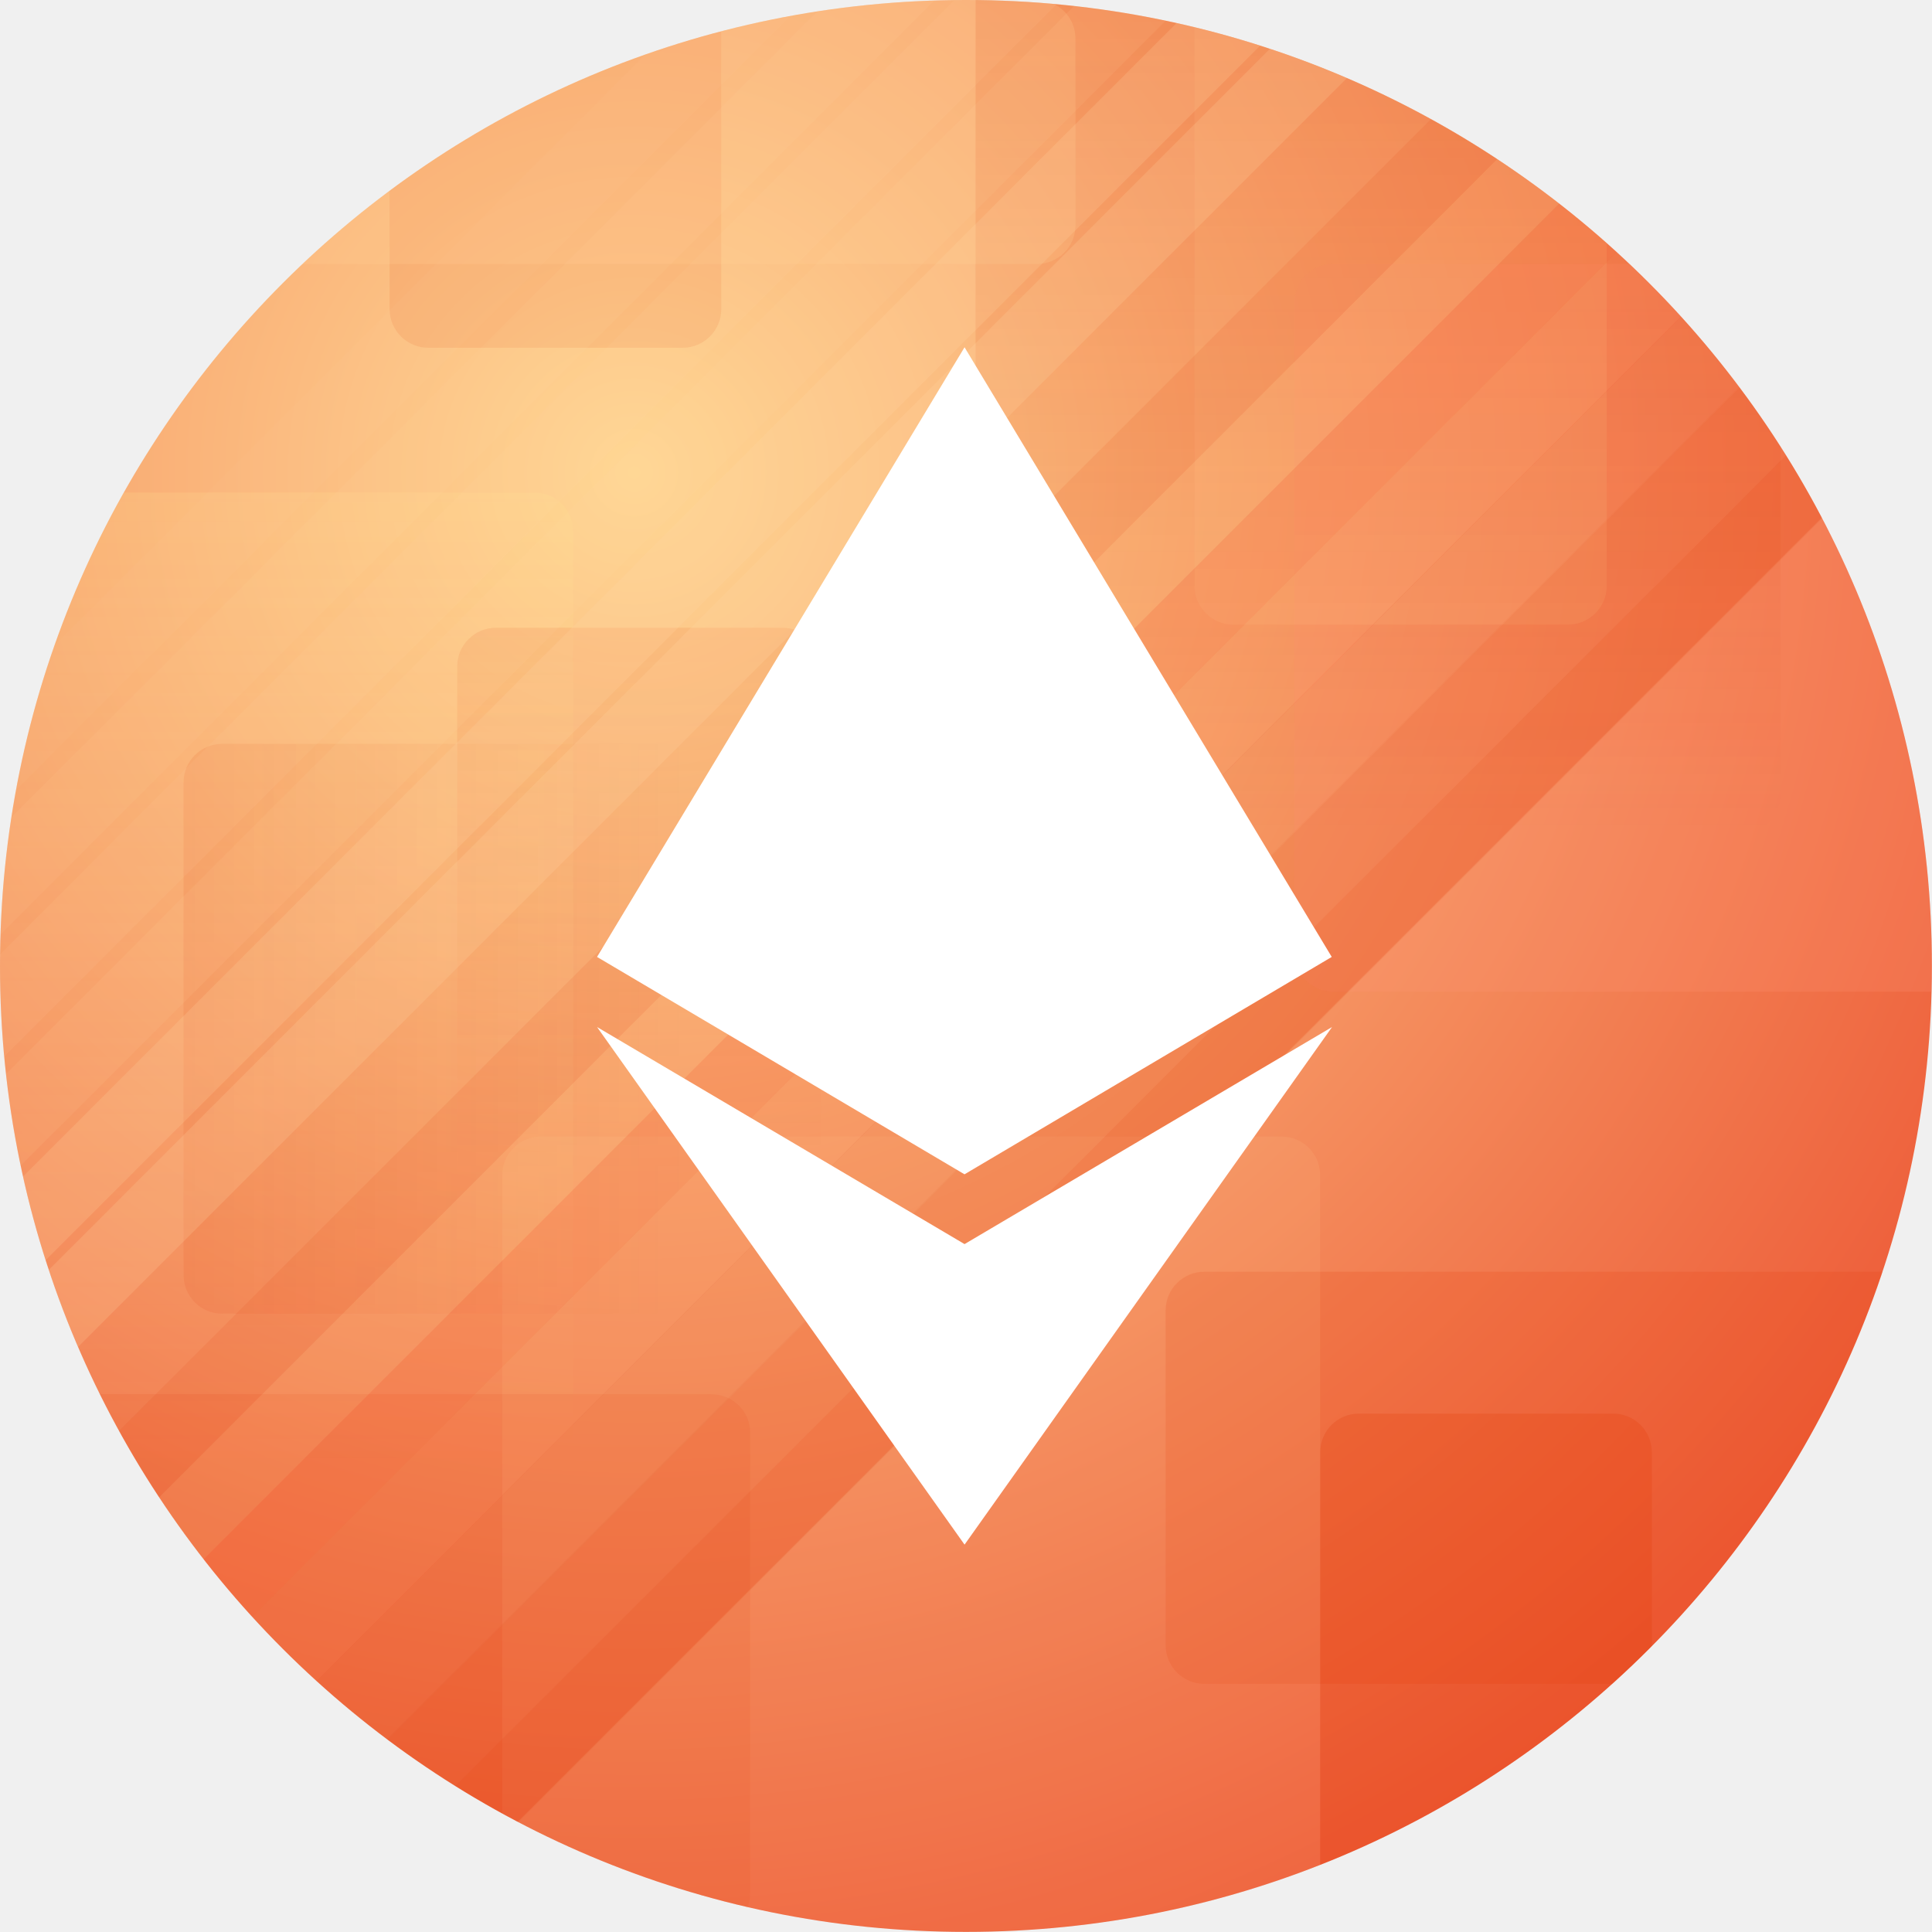
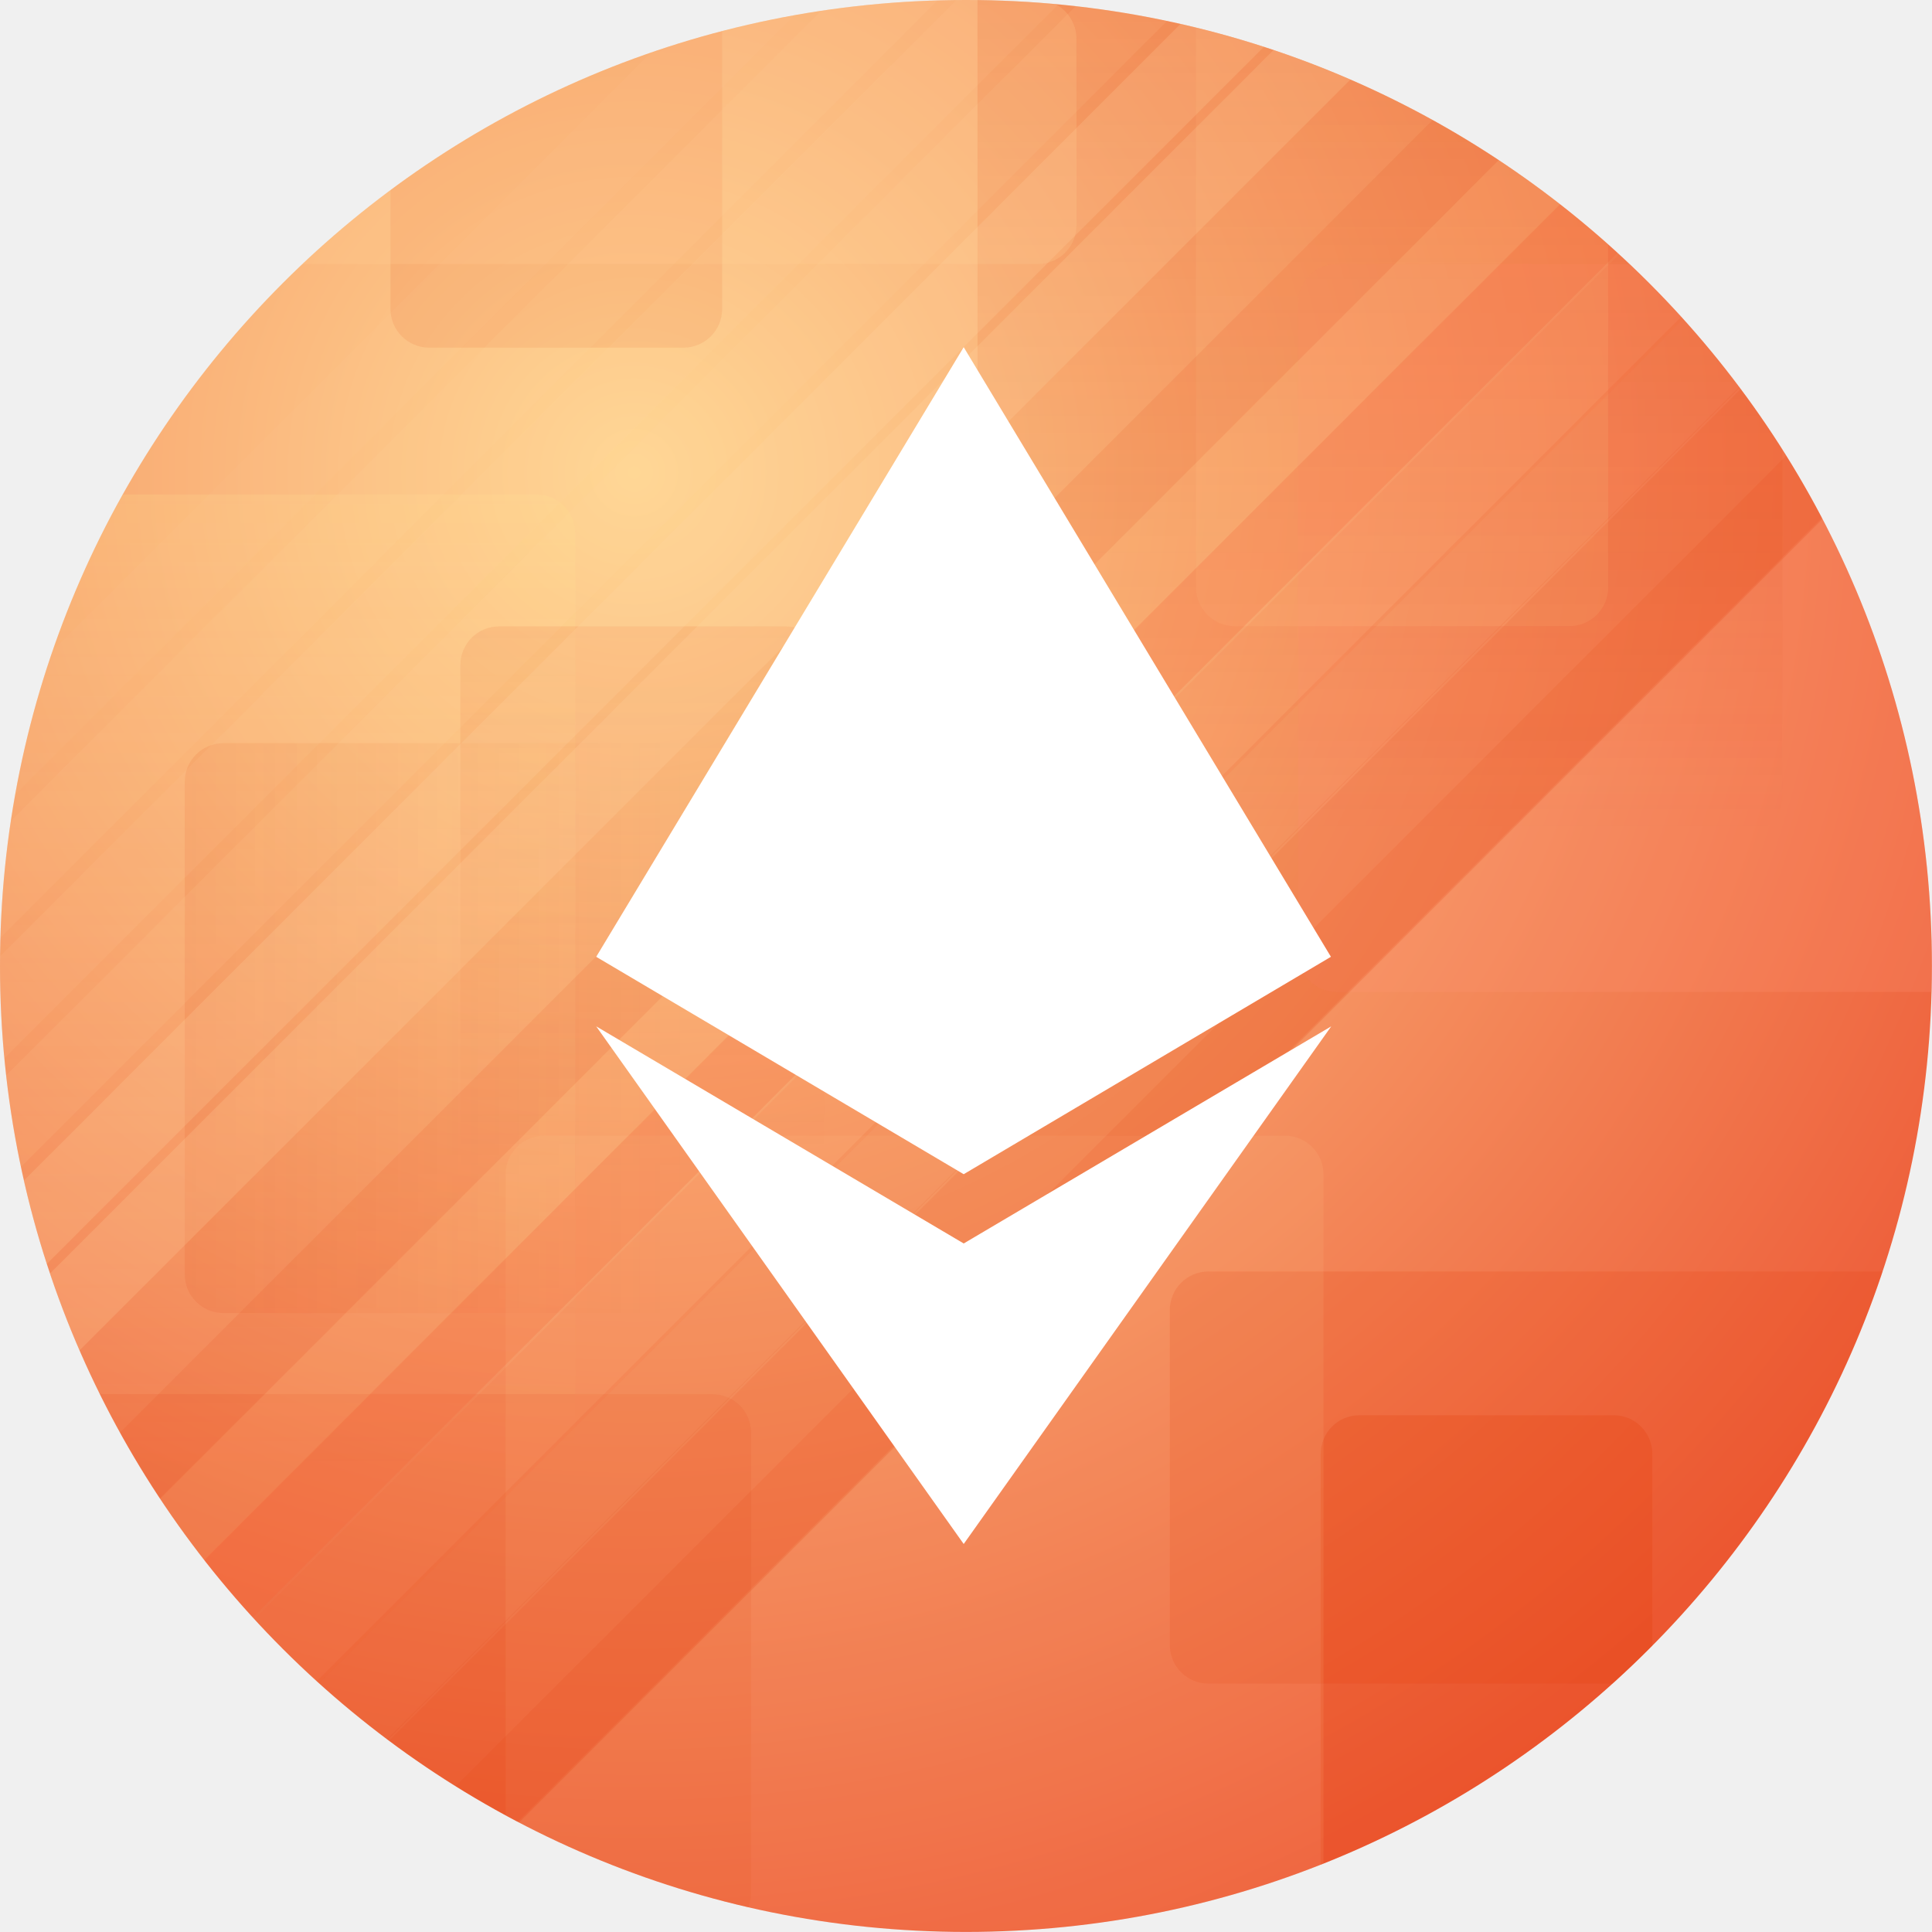
- <svg xmlns="http://www.w3.org/2000/svg" width="36" height="36" fill="none">
-   <path fill="url(#a)" d="M18 35.998c9.94 0 17.998-8.058 17.998-17.999C35.998 8.06 27.94 0 18 0 8.06 0 0 8.059 0 18c0 9.94 8.059 17.998 18 17.998Z" />
-   <mask id="c" width="36" height="36" x="0" y="0" maskUnits="userSpaceOnUse" style="mask-type:alpha">
-     <path fill="url(#b)" d="M18 35.998c9.94 0 17.998-8.058 17.998-17.999C35.998 8.06 27.94 0 18 0 8.06 0 0 8.059 0 18c0 9.94 8.059 17.998 18 17.998Z" />
-   </mask>
-   <g mask="url(#c)">
-     <path fill="url(#d)" d="M-.599 9.898a.72.72 0 0 1 .72-.72h9.84a.72.72 0 0 1 .72.72v16.739a.72.72 0 0 1-.72.72H.12a.72.72 0 0 1-.72-.72V9.897Z" opacity=".2" />
-     <path fill="#E74310" d="M21.72 24.417a.72.72 0 0 1 .72-.72h12.84a.72.72 0 0 1 .719.72v6.24a.72.72 0 0 1-.72.72H22.44a.72.72 0 0 1-.72-.72v-6.24Z" opacity=".2" />
-     <path fill="#DF3600" d="M30.06 26.34a.72.72 0 0 1 .72.72v12.12a.72.72 0 0 1-.72.72h-4.74a.72.72 0 0 1-.72-.72V27.06a.72.72 0 0 1 .72-.72h4.74Z" opacity=".2" />
-     <path fill="url(#e)" d="M14.58 11.697a.72.72 0 0 1 .72.72v9.66a.72.72 0 0 1-.72.72H9.24a.72.72 0 0 1-.72-.72v-9.66a.72.72 0 0 1 .72-.72h5.34Z" opacity=".1" />
-     <path fill="url(#f)" d="M3.42 14.58a.72.72 0 0 1 .72-.72h8.76a.72.72 0 0 1 .72.72v9.179a.72.72 0 0 1-.72.72H4.14a.72.72 0 0 1-.72-.72v-9.18Z" opacity=".1" />
-     <path fill="#FF9776" d="M35.999 4.918a.72.72 0 0 1 .72.72v12.12a.72.72 0 0 1-.72.72h-11.16a.72.72 0 0 1-.72-.72V5.637a.72.72 0 0 1 .72-.72H36Z" opacity=".2" />
-     <path fill="#FFCA8C" d="M29.218-3.121a.72.72 0 0 1 .72.72v13.32a.72.72 0 0 1-.72.72h-6.24a.72.72 0 0 1-.72-.72v-13.32a.72.72 0 0 1 .72-.72h6.24Z" opacity=".2" />
-     <path fill="url(#g)" d="M32.458-.72a.72.72 0 0 1 .72.72v14.819a.72.72 0 0 1-.72.72h-13.56a.72.72 0 0 1-.72-.72V-.002a.72.72 0 0 1 .72-.72h13.56Z" opacity=".2" />
-     <path fill="#DF3600" d="M12.72-4.92a.72.72 0 0 1 .72.72v9.96a.72.72 0 0 1-.72.72H7.98a.72.72 0 0 1-.72-.72V-4.2a.72.72 0 0 1 .72-.72h4.74ZM13.259 25.979a.72.72 0 0 1 .72.72v8.58a.72.72 0 0 1-.72.719H1.199a.72.72 0 0 1-.72-.72v-8.58a.72.72 0 0 1 .72-.72h12.06Z" opacity=".1" />
-     <path fill="#FFD494" d="M23.879 21.178a.72.72 0 0 1 .72.72v13.379a.72.72 0 0 1-.72.72h-13.8a.72.72 0 0 1-.72-.72v-13.38a.72.72 0 0 1 .72-.72h13.8Z" opacity=".1" />
-     <path fill="#FFD494" d="M19.32 0a.72.72 0 0 1 .72.72V4.2a.72.72 0 0 1-.72.72H4.921a.72.72 0 0 1-.72-.72V.72a.72.72 0 0 1 .72-.72h14.4Z" opacity=".2" />
-     <path fill="#DF3600" d="M7.965 35.649 34.928 8.686l-.924-.925L7.04 34.724l.924.925ZM5.943 33.684 32.906 6.72l-1.204-1.204L4.739 32.48l1.204 1.204Z" opacity=".1" />
-     <path fill="#F45C2C" d="M4.804 32.428 31.767 5.465 30.563 4.26 3.6 31.224l1.204 1.204Z" opacity=".1" />
-     <path fill="#F45C2C" d="M3.723 31.106 30.686 4.143l-.99-.991L2.732 30.115l.991.99Z" opacity=".2" />
-     <path fill="#FFBC6E" d="M2.732 30.116 29.695 3.152l-.99-.99L1.74 29.124l.99.99Z" opacity=".1" />
-     <path fill="#DF3600" d="M2.071 28.793 29.034 1.83l-.99-.99L1.08 27.801l.991.991Z" opacity=".1" />
-     <path fill="#FFD5A4" d="m-1.109 20.874 21.26-21.26-.99-.992-21.26 21.261.99.991Z" opacity=".09" />
-     <path fill="#FFD5A4" d="m-2.248 19.67 21.26-21.26-.99-.99-21.26 21.26.99.99Z" opacity=".08" />
-     <path fill="#FFD5A4" d="m-3.27 18.292 21.261-21.26-.99-.992-21.262 21.261.991.991Z" opacity=".05" />
-     <path fill="#FFD5A4" d="M.57 23.763 25.263-.93l-.99-.99L-.421 22.772l.991.99ZM1.231 25.322 25.924.629l-.99-.991L.24 24.331l.991.991Z" opacity=".2" />
-     <path fill="#FFD5A4" d="M.15 21.955 22.068.039l-.991-.99L-.84 20.963l.99.99Z" opacity=".1" />
-     <path fill="#DF3600" d="M7.925 35.666 34.888 8.703l-1.977-1.977L5.948 33.69l1.977 1.977Z" opacity=".1" />
-     <path fill="#DF3600" d="M7.925 35.666 34.888 8.703l-1.986-1.987L5.938 33.68l1.987 1.987Z" opacity=".1" />
+ <svg xmlns="http://www.w3.org/2000/svg" width="42" height="42" viewBox="0 0 42 42" fill="none">
+   <g clip-path="url(#clip0_4532_196782)">
+     <path d="M21 41.998C32.597 41.998 41.998 32.597 41.998 20.999C41.998 9.403 32.597 0 21 0C9.403 0 0 9.402 0 21C0 32.597 9.402 41.998 21 41.998Z" fill="url(#paint0_radial_4532_196782)" />
+     <mask id="mask0_4532_196782" style="mask-type:alpha" maskUnits="userSpaceOnUse" x="0" y="0" width="42" height="42">
+       <path d="M21 41.998C32.597 41.998 41.998 32.597 41.998 20.999C41.998 9.403 32.597 0 21 0C9.403 0 0 9.402 0 21C0 32.597 9.402 41.998 21 41.998Z" fill="url(#paint1_radial_4532_196782)" />
+     </mask>
+     <g mask="url(#mask0_4532_196782)">
+       <path opacity="0.2" d="M-0.655 11.59C-0.655 11.48 -0.633 11.37 -0.591 11.268C-0.549 11.167 -0.487 11.074 -0.409 10.996C-0.331 10.918 -0.238 10.856 -0.137 10.814C-0.035 10.772 0.075 10.75 0.185 10.75H11.665C11.775 10.75 11.884 10.772 11.986 10.814C12.088 10.856 12.181 10.918 12.259 10.996C12.337 11.074 12.399 11.167 12.441 11.268C12.483 11.37 12.505 11.48 12.505 11.59V31.119C12.505 31.342 12.416 31.555 12.259 31.713C12.101 31.87 11.888 31.959 11.665 31.959H0.184C-0.039 31.959 -0.253 31.87 -0.41 31.713C-0.568 31.555 -0.656 31.342 -0.656 31.119V11.589L-0.655 11.59Z" fill="url(#paint2_linear_4532_196782)" />
+       <path opacity="0.2" d="M25.43 28.481C25.43 28.258 25.518 28.044 25.676 27.887C25.833 27.729 26.047 27.641 26.27 27.641H41.25C41.472 27.641 41.686 27.73 41.843 27.887C42 28.045 42.089 28.258 42.089 28.481V35.761C42.089 35.983 42 36.197 41.843 36.355C41.685 36.512 41.471 36.601 41.248 36.601H26.27C26.047 36.601 25.833 36.512 25.676 36.355C25.518 36.197 25.43 35.983 25.43 35.761V28.481Z" fill="#E74310" />
+       <path opacity="0.2" d="M35.081 30.766C35.304 30.766 35.517 30.854 35.675 31.012C35.832 31.169 35.921 31.383 35.921 31.606V45.746C35.921 45.968 35.832 46.182 35.675 46.34C35.517 46.497 35.304 46.586 35.081 46.586H29.551C29.328 46.586 29.114 46.497 28.957 46.34C28.799 46.182 28.711 45.968 28.711 45.746V31.606C28.711 31.383 28.799 31.169 28.957 31.012C29.114 30.854 29.328 30.766 29.551 30.766H35.081Z" fill="#DF3600" />
+       <path opacity="0.1" d="M17.078 13.617C17.188 13.617 17.297 13.639 17.399 13.681C17.501 13.723 17.594 13.785 17.672 13.863C17.75 13.941 17.812 14.034 17.854 14.136C17.896 14.238 17.918 14.347 17.918 14.457V25.727C17.918 25.95 17.829 26.164 17.672 26.321C17.514 26.479 17.301 26.567 17.078 26.567H10.848C10.625 26.567 10.411 26.479 10.254 26.321C10.096 26.164 10.008 25.95 10.008 25.727V14.457C10.008 14.347 10.03 14.238 10.072 14.136C10.114 14.034 10.176 13.941 10.254 13.863C10.332 13.785 10.424 13.723 10.526 13.681C10.628 13.639 10.738 13.617 10.848 13.617H17.078Z" fill="url(#paint3_linear_4532_196782)" />
+       <path opacity="0.1" d="M4.016 16.996C4.016 16.773 4.104 16.56 4.262 16.402C4.419 16.245 4.633 16.156 4.856 16.156H15.076C15.298 16.156 15.512 16.245 15.67 16.402C15.827 16.56 15.916 16.773 15.916 16.996V27.705C15.916 27.928 15.827 28.142 15.67 28.299C15.512 28.457 15.298 28.545 15.076 28.545H4.856C4.633 28.545 4.419 28.457 4.262 28.299C4.104 28.142 4.016 27.928 4.016 27.705V16.996Z" fill="url(#paint4_linear_4532_196782)" />
+       <path opacity="0.2" d="M42.079 5.743C42.301 5.743 42.515 5.832 42.673 5.989C42.83 6.147 42.919 6.361 42.919 6.583V20.723C42.919 20.946 42.83 21.16 42.673 21.317C42.515 21.475 42.301 21.563 42.079 21.563H29.059C28.836 21.563 28.622 21.475 28.465 21.317C28.307 21.16 28.219 20.946 28.219 20.723V6.582C28.219 6.359 28.307 6.146 28.465 5.988C28.622 5.831 28.836 5.742 29.059 5.742H42.08L42.079 5.743Z" fill="#FF9776" />
+       <path opacity="0.2" d="M34.12 -3.609C34.23 -3.609 34.34 -3.588 34.441 -3.545C34.543 -3.503 34.636 -3.441 34.714 -3.363C34.792 -3.285 34.854 -3.193 34.896 -3.091C34.938 -2.989 34.96 -2.88 34.96 -2.769V12.771C34.96 12.993 34.871 13.207 34.714 13.365C34.556 13.522 34.343 13.611 34.12 13.611H26.84C26.617 13.611 26.404 13.522 26.246 13.365C26.088 13.207 26 12.993 26 12.771V-2.769C26 -2.992 26.088 -3.206 26.246 -3.363C26.404 -3.521 26.617 -3.609 26.84 -3.609H34.12Z" fill="#FFCA8C" />
+       <path opacity="0.2" d="M37.91 -0.818C38.133 -0.818 38.346 -0.729 38.504 -0.572C38.661 -0.414 38.75 -0.201 38.75 0.022V17.311C38.75 17.534 38.661 17.747 38.504 17.905C38.346 18.062 38.133 18.151 37.91 18.151H22.09C21.867 18.151 21.654 18.062 21.496 17.905C21.338 17.747 21.25 17.534 21.25 17.311V0.02C21.25 -0.203 21.338 -0.417 21.496 -0.574C21.654 -0.732 21.867 -0.82 22.09 -0.82H37.91V-0.818Z" fill="url(#paint5_linear_4532_196782)" />
+       <path opacity="0.1" d="M14.859 -5.742C15.082 -5.742 15.296 -5.654 15.453 -5.496C15.611 -5.339 15.699 -5.125 15.699 -4.902V6.718C15.699 6.941 15.611 7.154 15.453 7.312C15.296 7.469 15.082 7.558 14.859 7.558H9.329C9.107 7.558 8.893 7.469 8.735 7.312C8.578 7.154 8.489 6.941 8.489 6.718V-4.902C8.489 -5.125 8.578 -5.339 8.735 -5.496C8.893 -5.654 9.107 -5.742 9.329 -5.742H14.859ZM15.488 30.307C15.711 30.307 15.925 30.395 16.082 30.553C16.24 30.71 16.328 30.924 16.328 31.147V41.157C16.328 41.379 16.239 41.593 16.082 41.75C15.924 41.907 15.711 41.995 15.488 41.995H1.418C1.195 41.995 0.982 41.907 0.824 41.749C0.667 41.592 0.578 41.378 0.578 41.156V31.145C0.578 30.923 0.667 30.709 0.824 30.552C0.982 30.394 1.195 30.305 1.418 30.305L15.488 30.307Z" fill="#DF3600" />
+       <path opacity="0.1" d="M27.932 24.689C28.155 24.689 28.369 24.777 28.526 24.935C28.684 25.092 28.772 25.306 28.772 25.529V41.138C28.772 41.36 28.684 41.574 28.526 41.731C28.369 41.889 28.155 41.977 27.932 41.977H11.832C11.722 41.977 11.613 41.956 11.511 41.914C11.409 41.871 11.316 41.809 11.238 41.731C11.16 41.654 11.098 41.561 11.056 41.459C11.014 41.357 10.992 41.248 10.992 41.138V25.527C10.992 25.417 11.014 25.308 11.056 25.206C11.098 25.104 11.16 25.012 11.238 24.933C11.316 24.855 11.409 24.794 11.511 24.751C11.613 24.709 11.722 24.688 11.832 24.688L27.932 24.689Z" fill="#FFD494" />
+       <path opacity="0.2" d="M22.561 0C22.784 0 22.997 0.088 23.155 0.246C23.312 0.404 23.401 0.617 23.401 0.84V4.9C23.401 5.123 23.312 5.336 23.155 5.494C22.997 5.652 22.784 5.74 22.561 5.74H5.762C5.539 5.74 5.325 5.652 5.168 5.494C5.01 5.336 4.922 5.123 4.922 4.9V0.84C4.922 0.617 5.01 0.404 5.168 0.246C5.325 0.088 5.539 0 5.762 0L22.561 0Z" fill="#FFD494" />
+       <path opacity="0.1" d="M9.342 41.554L40.799 10.097L39.721 9.018L8.263 40.474L9.342 41.554ZM6.983 39.261L38.44 7.803L37.035 6.398L5.578 37.856L6.983 39.261Z" fill="#DF3600" />
+       <path opacity="0.1" d="M5.67 37.863L37.127 6.406L35.722 5L4.266 36.458L5.67 37.863Z" fill="#F45C2C" />
+       <path opacity="0.2" d="M4.359 36.3L35.816 4.844L34.661 3.688L3.203 35.144L4.359 36.299V36.3Z" fill="#F45C2C" />
+       <path opacity="0.1" d="M3.204 35.16L34.661 3.702L33.506 2.547L2.047 34.002L3.202 35.157L3.204 35.16Z" fill="#FFBC6E" />
+       <path opacity="0.1" d="M2.469 33.596L33.925 2.139L32.77 0.984L1.312 32.439L2.469 33.596Z" fill="#DF3600" />
+       <path opacity="0.09" d="M-1.22 24.32L23.583 -0.483L22.428 -1.641L-2.375 23.164L-1.22 24.32Z" fill="#FFD5A4" />
+       <path opacity="0.08" d="M-2.533 22.927L22.271 -1.876L21.116 -3.031L-3.688 21.772L-2.533 22.927Z" fill="#FFD5A4" />
+       <path opacity="0.05" d="M-3.766 21.367L21.039 -3.436L19.884 -4.594L-4.922 20.211L-3.766 21.367Z" fill="#FFD5A4" />
+       <path opacity="0.2" d="M0.75 27.745L29.558 -1.064L28.403 -2.219L-0.406 26.589L0.75 27.744V27.745ZM1.521 29.564L30.33 0.755L29.175 -0.401L0.365 28.407L1.521 29.564Z" fill="#FFD5A4" />
+       <path opacity="0.1" d="M0.249 25.575L25.82 0.007L24.664 -1.148L-0.906 24.418L0.249 25.573V25.575Z" fill="#FFD5A4" />
+       <path opacity="0.1" d="M9.275 41.638L40.732 10.181L38.426 7.875L6.969 39.333L9.275 41.638Z" fill="#DF3600" />
+       <path opacity="0.1" d="M9.287 41.572L40.744 10.115L38.427 7.797L6.969 39.255L9.287 41.572Z" fill="#DF3600" />
+     </g>
+     <path d="M20.95 25.526L12.961 20.8L20.95 7.547L28.933 20.8L20.95 25.526Z" fill="white" />
+     <path d="M20.95 33.565L12.961 22.312L20.95 27.032L28.94 22.312L20.95 33.565Z" fill="white" />
  </g>
-   <path fill="#fff" d="m17.973 21.882-6.848-4.051 6.848-11.36 6.842 11.36-6.842 4.05Z" />
-   <path fill="#fff" d="m17.973 28.782-6.848-9.645 6.848 4.045 6.848-4.045-6.848 9.645Z" />
  <defs>
-     <linearGradient id="d" x1="5.041" x2="5.041" y1="9.178" y2="27.357" gradientUnits="userSpaceOnUse">
+     <radialGradient id="paint0_radial_4532_196782" cx="0" cy="0" r="1" gradientUnits="userSpaceOnUse" gradientTransform="translate(13.7197 10.044) rotate(54.167) scale(34.794)">
+       <stop stop-color="#FFD794" />
+       <stop offset="1" stop-color="#ED5A37" />
+     </radialGradient>
+     <radialGradient id="paint1_radial_4532_196782" cx="0" cy="0" r="1" gradientUnits="userSpaceOnUse" gradientTransform="translate(13.7197 10.044) rotate(54.167) scale(34.794)">
+       <stop stop-color="#FFD794" />
+       <stop offset="1" stop-color="#ED5A37" />
+     </radialGradient>
+     <linearGradient id="paint2_linear_4532_196782" x1="5.925" y1="10.75" x2="5.925" y2="31.959" gradientUnits="userSpaceOnUse">
      <stop stop-color="#FFE090" />
      <stop offset="1" stop-color="#FFE090" stop-opacity="0" />
    </linearGradient>
-     <linearGradient id="e" x1="11.88" x2="11.88" y1="11.697" y2="21.957" gradientUnits="userSpaceOnUse">
+     <linearGradient id="paint3_linear_4532_196782" x1="13.928" y1="13.617" x2="13.928" y2="25.587" gradientUnits="userSpaceOnUse">
      <stop stop-color="#DF3600" />
      <stop offset="1" stop-color="#DF3600" stop-opacity="0" />
    </linearGradient>
-     <linearGradient id="f" x1="3.421" x2="12.848" y1="19.216" y2="19.216" gradientUnits="userSpaceOnUse">
+     <linearGradient id="paint4_linear_4532_196782" x1="4.017" y1="22.405" x2="15.015" y2="22.405" gradientUnits="userSpaceOnUse">
      <stop stop-color="#DF3600" />
      <stop offset="1" stop-color="#DF3600" stop-opacity="0" />
    </linearGradient>
-     <linearGradient id="g" x1="25.678" x2="25.678" y1="-.721" y2="15.539" gradientUnits="userSpaceOnUse">
+     <linearGradient id="paint5_linear_4532_196782" x1="30" y1="-0.819" x2="30" y2="18.151" gradientUnits="userSpaceOnUse">
      <stop stop-color="#DF3600" />
      <stop offset="1" stop-color="#DF3600" stop-opacity="0" />
    </linearGradient>
-     <radialGradient id="a" cx="0" cy="0" r="1" gradientTransform="rotate(54.167 -2.538 15.803) scale(29.8234)" gradientUnits="userSpaceOnUse">
-       <stop stop-color="#FFD794" />
-       <stop offset="1" stop-color="#ED5A37" />
-     </radialGradient>
-     <radialGradient id="b" cx="0" cy="0" r="1" gradientTransform="rotate(54.167 -2.538 15.803) scale(29.8234)" gradientUnits="userSpaceOnUse">
-       <stop stop-color="#FFD794" />
-       <stop offset="1" stop-color="#ED5A37" />
-     </radialGradient>
+     <clipPath id="clip0_4532_196782">
+       <rect width="42" height="42" fill="white" />
+     </clipPath>
  </defs>
</svg>
